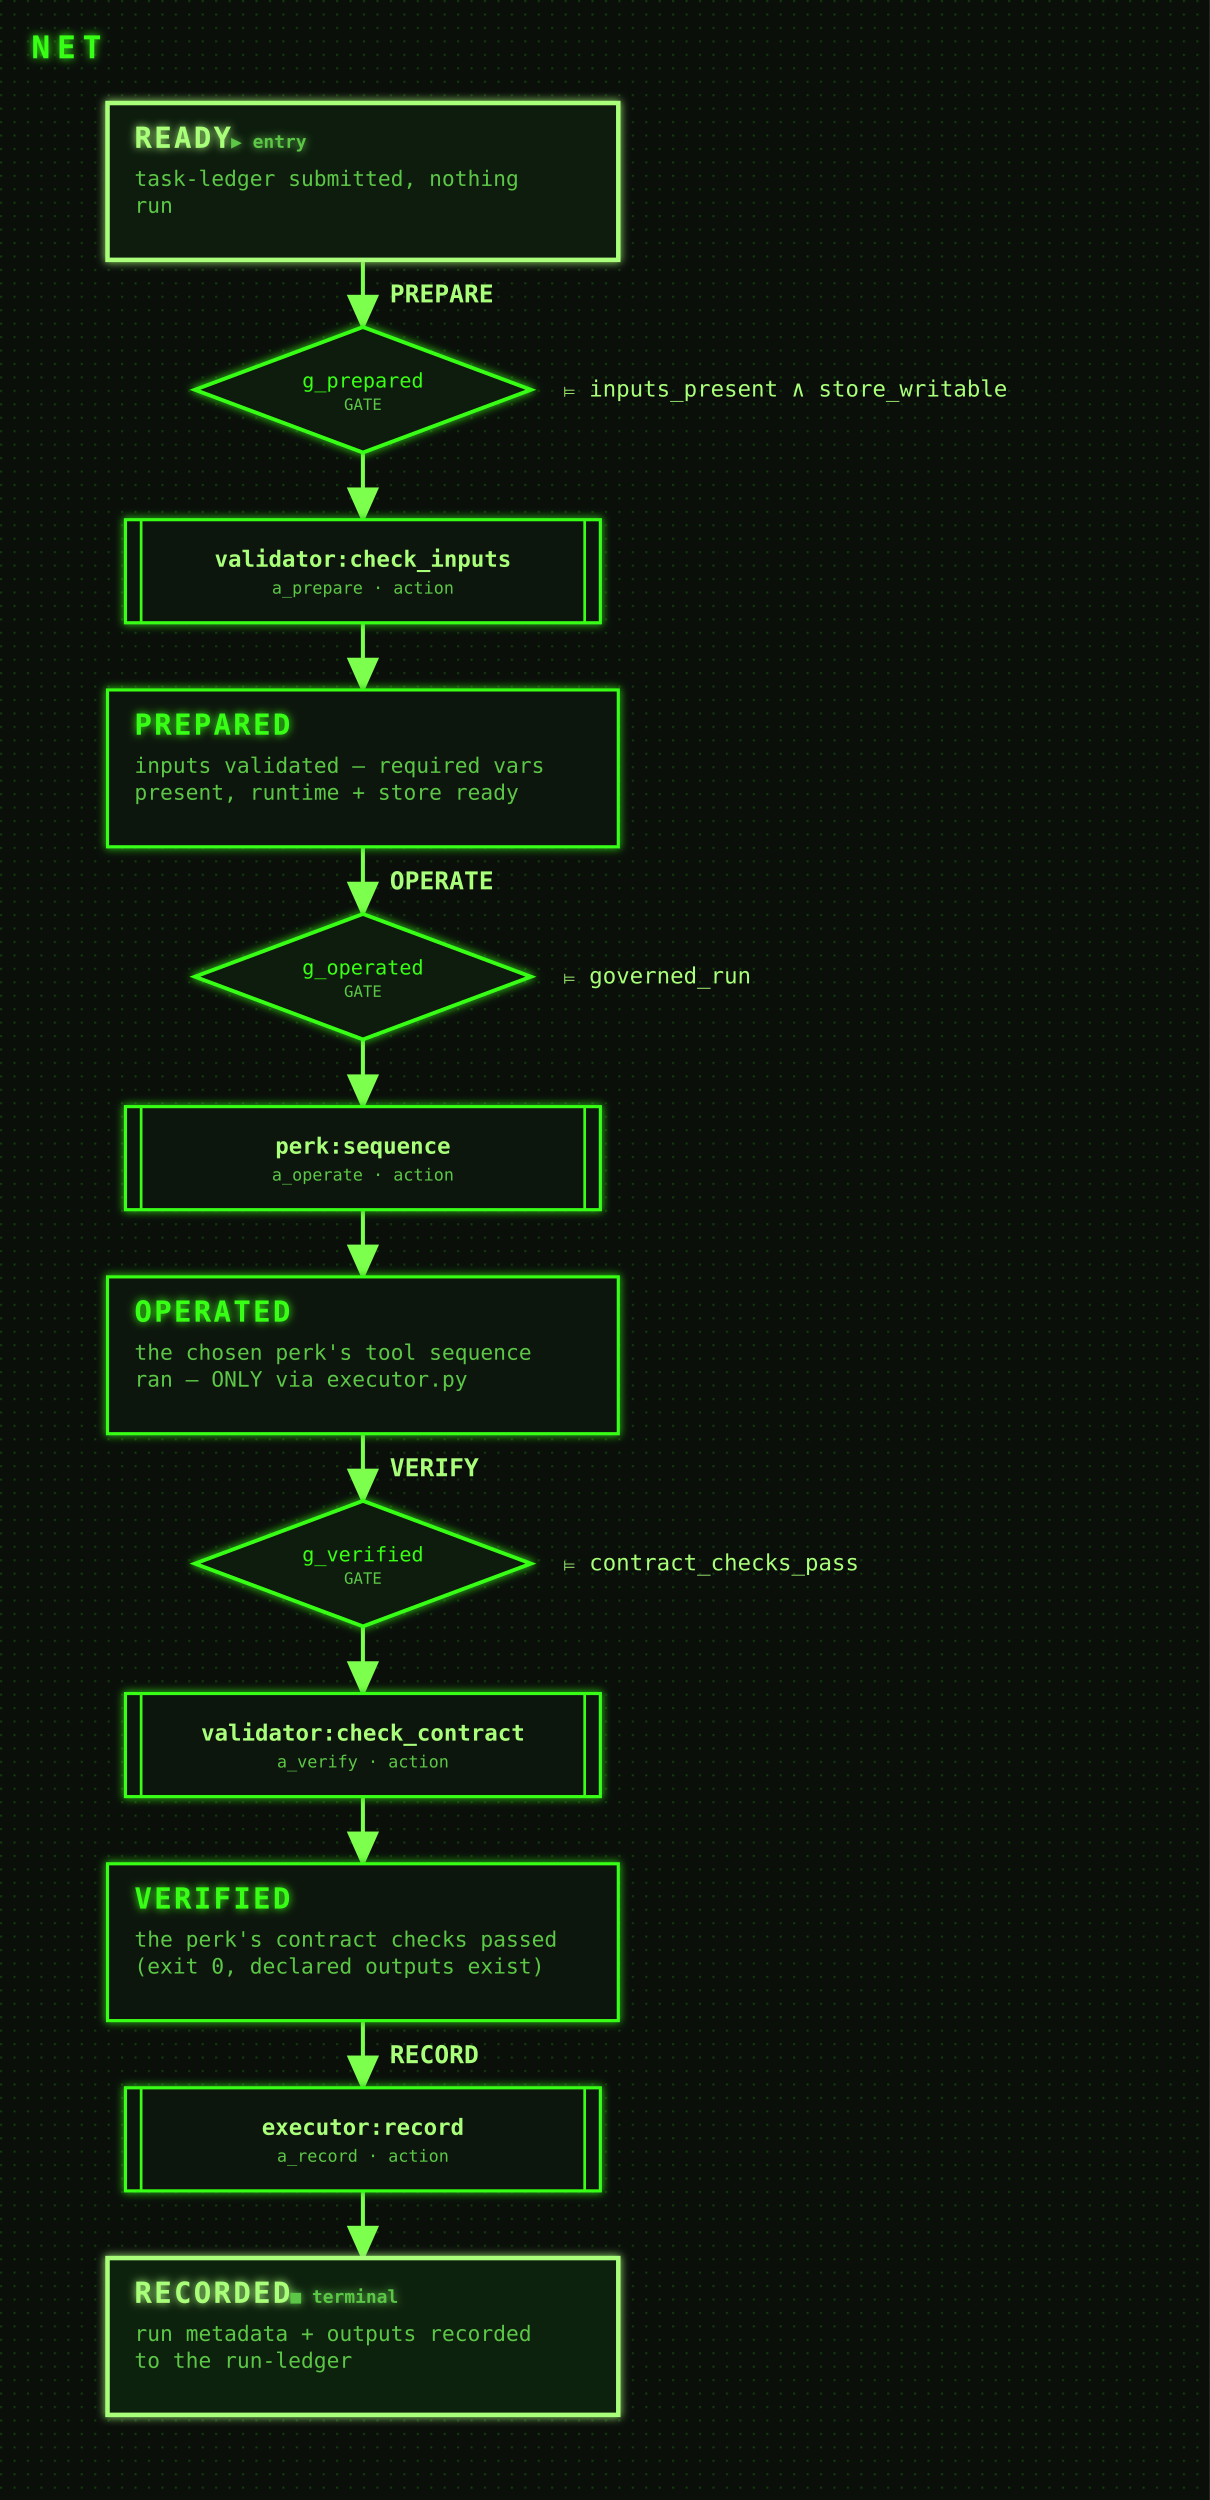
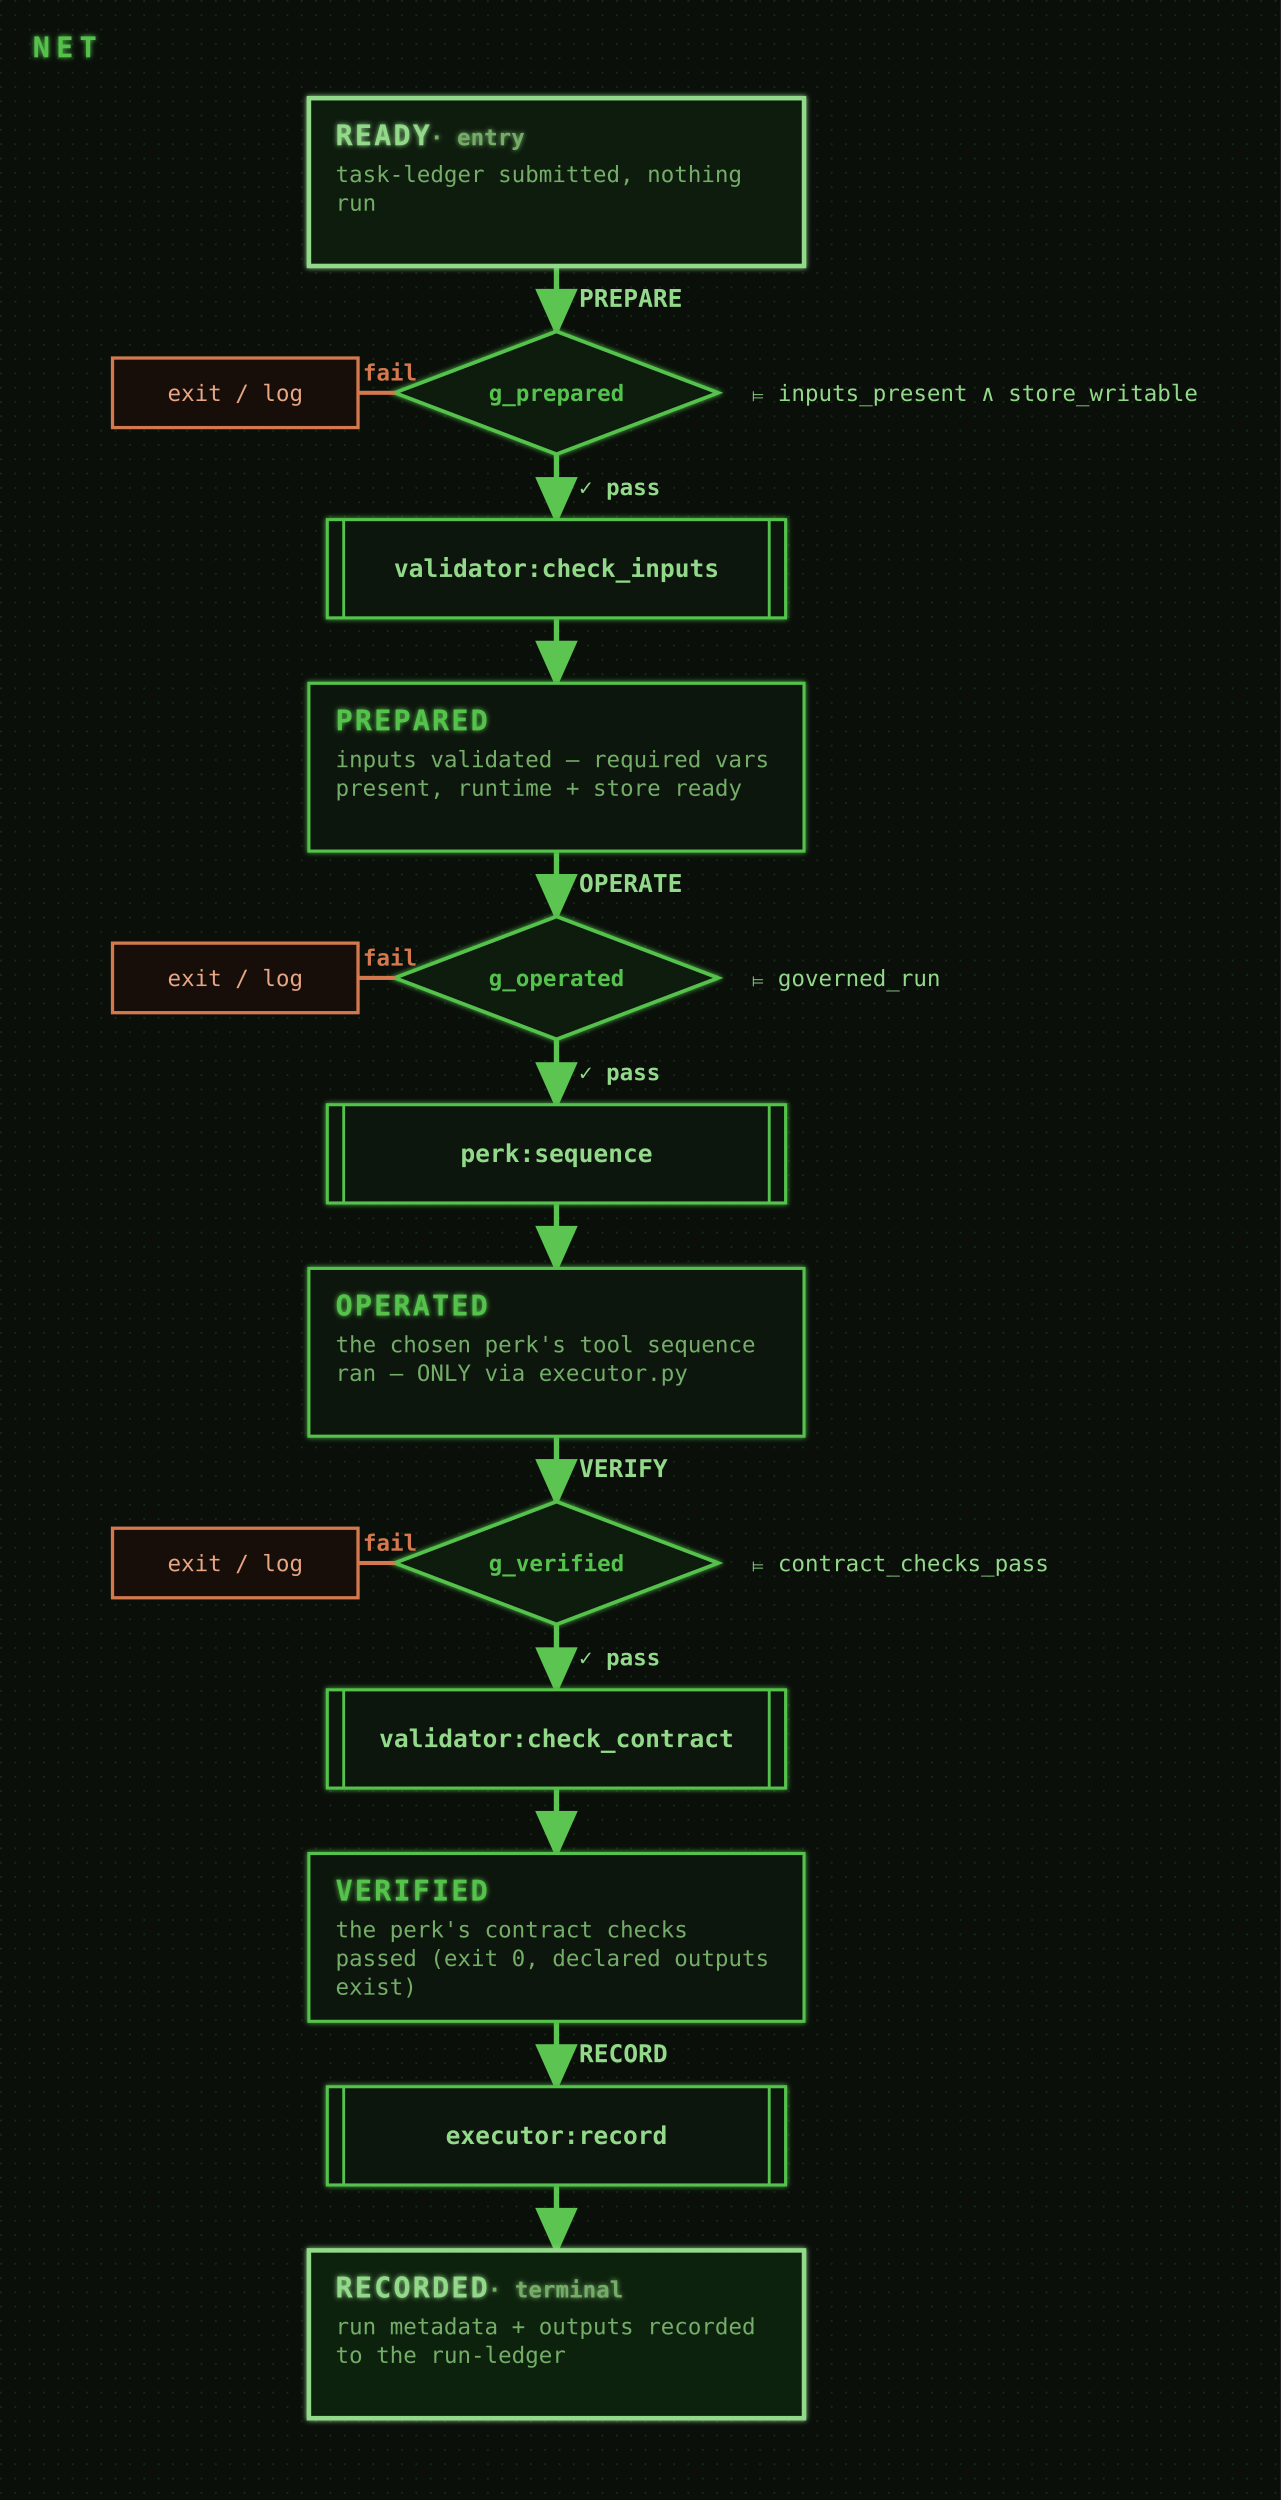
- <svg xmlns="http://www.w3.org/2000/svg" width="540" height="1116" viewBox="0 0 540 1116" font-family="ui-monospace,Menlo,Consolas,monospace">
+ <svg xmlns="http://www.w3.org/2000/svg" width="626" height="1222" viewBox="0 0 626 1222" font-family="ui-monospace,Menlo,Consolas,monospace">
  <defs>
-     <filter id="glow" x="-80%" y="-80%" width="260%" height="260%">
-       <feGaussianBlur stdDeviation="1.8" result="b" />
+     <filter id="glow" x="-60%" y="-60%" width="220%" height="220%">
+       <feGaussianBlur stdDeviation="1.3" result="b" />
      <feMerge>
        <feMergeNode in="b" />
        <feMergeNode in="SourceGraphic" />
      </feMerge>
    </filter>
-     <pattern id="px" width="6" height="6" patternUnits="userSpaceOnUse">
-       <rect width="6" height="6" fill="#0a0f0a" />
-       <rect width="1" height="1" fill="#39ff14" fill-opacity="0.16" />
+     <pattern id="px" width="7" height="7" patternUnits="userSpaceOnUse">
+       <rect width="7" height="7" fill="#0a0f0a" />
+       <rect width="1" height="1" fill="#54c24c" fill-opacity="0.13" />
    </pattern>
    <marker id="arr" markerWidth="10" markerHeight="10" refX="8" refY="4" orient="auto">
-       <path d="M0,0 L9,4 L0,8 z" fill="#7dff4d" />
+       <path d="M0,0 L9,4 L0,8 z" fill="#5cc450" />
    </marker>
  </defs>
-   <rect width="540" height="1116" fill="#0a0f0a" />
-   <rect width="540" height="1116" fill="url(#px)" />
-   <text x="14" y="26" font-size="14" font-weight="700" letter-spacing="3" fill="#39ff14" filter="url(#glow)">NET</text>
-   <line x1="162.0" y1="116" x2="162.0" y2="146" stroke="#39ff14" stroke-width="5" opacity="0.22" filter="url(#glow)" />
-   <line x1="162.0" y1="116" x2="162.0" y2="146" stroke="#7dff4d" stroke-width="1.8" marker-end="url(#arr)" />
-   <text x="174" y="135" font-size="11" font-weight="700" fill="#aaff7a">PREPARE</text>
-   <line x1="162.0" y1="202" x2="162.0" y2="232" stroke="#39ff14" stroke-width="5" opacity="0.22" filter="url(#glow)" />
-   <line x1="162.0" y1="202" x2="162.0" y2="232" stroke="#7dff4d" stroke-width="1.8" marker-end="url(#arr)" />
-   <line x1="162.0" y1="278" x2="162.0" y2="308" stroke="#39ff14" stroke-width="5" opacity="0.22" filter="url(#glow)" />
-   <line x1="162.0" y1="278" x2="162.0" y2="308" stroke="#7dff4d" stroke-width="1.8" marker-end="url(#arr)" />
-   <line x1="162.0" y1="378" x2="162.0" y2="408" stroke="#39ff14" stroke-width="5" opacity="0.22" filter="url(#glow)" />
-   <line x1="162.0" y1="378" x2="162.0" y2="408" stroke="#7dff4d" stroke-width="1.8" marker-end="url(#arr)" />
-   <text x="174" y="397" font-size="11" font-weight="700" fill="#aaff7a">OPERATE</text>
-   <line x1="162.0" y1="464" x2="162.0" y2="494" stroke="#39ff14" stroke-width="5" opacity="0.22" filter="url(#glow)" />
-   <line x1="162.0" y1="464" x2="162.0" y2="494" stroke="#7dff4d" stroke-width="1.8" marker-end="url(#arr)" />
-   <line x1="162.0" y1="540" x2="162.0" y2="570" stroke="#39ff14" stroke-width="5" opacity="0.22" filter="url(#glow)" />
-   <line x1="162.0" y1="540" x2="162.0" y2="570" stroke="#7dff4d" stroke-width="1.8" marker-end="url(#arr)" />
-   <line x1="162.0" y1="640" x2="162.0" y2="670" stroke="#39ff14" stroke-width="5" opacity="0.22" filter="url(#glow)" />
-   <line x1="162.0" y1="640" x2="162.0" y2="670" stroke="#7dff4d" stroke-width="1.8" marker-end="url(#arr)" />
-   <text x="174" y="659" font-size="11" font-weight="700" fill="#aaff7a">VERIFY</text>
-   <line x1="162.0" y1="726" x2="162.0" y2="756" stroke="#39ff14" stroke-width="5" opacity="0.22" filter="url(#glow)" />
-   <line x1="162.0" y1="726" x2="162.0" y2="756" stroke="#7dff4d" stroke-width="1.8" marker-end="url(#arr)" />
-   <line x1="162.0" y1="802" x2="162.0" y2="832" stroke="#39ff14" stroke-width="5" opacity="0.22" filter="url(#glow)" />
-   <line x1="162.0" y1="802" x2="162.0" y2="832" stroke="#7dff4d" stroke-width="1.8" marker-end="url(#arr)" />
-   <line x1="162.0" y1="902" x2="162.0" y2="932" stroke="#39ff14" stroke-width="5" opacity="0.22" filter="url(#glow)" />
-   <line x1="162.0" y1="902" x2="162.0" y2="932" stroke="#7dff4d" stroke-width="1.8" marker-end="url(#arr)" />
-   <text x="174" y="921" font-size="11" font-weight="700" fill="#aaff7a">RECORD</text>
-   <line x1="162.0" y1="978" x2="162.0" y2="1008" stroke="#39ff14" stroke-width="5" opacity="0.22" filter="url(#glow)" />
-   <line x1="162.0" y1="978" x2="162.0" y2="1008" stroke="#7dff4d" stroke-width="1.8" marker-end="url(#arr)" />
-   <rect x="48.0" y="46" width="228" height="70" fill="#0e1d0d" stroke="#aaff7a" stroke-width="2" filter="url(#glow)" />
-   <text x="60.0" y="66" font-size="13" font-weight="700" letter-spacing="1" fill="#aaff7a" filter="url(#glow)">READY<tspan font-size="8" letter-spacing="0" fill="#5cc746">  ▶ entry</tspan>
+   <rect width="626" height="1222" fill="#0a0f0a" />
+   <rect width="626" height="1222" fill="url(#px)" />
+   <text x="16" y="28" font-size="14" font-weight="700" letter-spacing="3" fill="#54c24c" filter="url(#glow)">NET</text>
+   <line x1="272.0" y1="130" x2="272.0" y2="162" stroke="#54c24c" stroke-width="7" opacity="0.16" filter="url(#glow)" />
+   <line x1="272.0" y1="130" x2="272.0" y2="162" stroke="#5cc450" stroke-width="2.6" marker-end="url(#arr)" />
+   <text x="283" y="150" font-size="12" font-weight="700" fill="#93d98a">PREPARE</text>
+   <line x1="272.0" y1="222" x2="272.0" y2="254" stroke="#54c24c" stroke-width="7" opacity="0.16" filter="url(#glow)" />
+   <line x1="272.0" y1="222" x2="272.0" y2="254" stroke="#5cc450" stroke-width="2.6" marker-end="url(#arr)" />
+   <text x="283" y="242" font-size="11" font-weight="700" fill="#93d98a">✓ pass</text>
+   <line x1="272.0" y1="302" x2="272.0" y2="334" stroke="#54c24c" stroke-width="7" opacity="0.16" filter="url(#glow)" />
+   <line x1="272.0" y1="302" x2="272.0" y2="334" stroke="#5cc450" stroke-width="2.6" marker-end="url(#arr)" />
+   <line x1="272.0" y1="416" x2="272.0" y2="448" stroke="#54c24c" stroke-width="7" opacity="0.16" filter="url(#glow)" />
+   <line x1="272.0" y1="416" x2="272.0" y2="448" stroke="#5cc450" stroke-width="2.6" marker-end="url(#arr)" />
+   <text x="283" y="436" font-size="12" font-weight="700" fill="#93d98a">OPERATE</text>
+   <line x1="272.0" y1="508" x2="272.0" y2="540" stroke="#54c24c" stroke-width="7" opacity="0.16" filter="url(#glow)" />
+   <line x1="272.0" y1="508" x2="272.0" y2="540" stroke="#5cc450" stroke-width="2.6" marker-end="url(#arr)" />
+   <text x="283" y="528" font-size="11" font-weight="700" fill="#93d98a">✓ pass</text>
+   <line x1="272.0" y1="588" x2="272.0" y2="620" stroke="#54c24c" stroke-width="7" opacity="0.16" filter="url(#glow)" />
+   <line x1="272.0" y1="588" x2="272.0" y2="620" stroke="#5cc450" stroke-width="2.6" marker-end="url(#arr)" />
+   <line x1="272.0" y1="702" x2="272.0" y2="734" stroke="#54c24c" stroke-width="7" opacity="0.16" filter="url(#glow)" />
+   <line x1="272.0" y1="702" x2="272.0" y2="734" stroke="#5cc450" stroke-width="2.6" marker-end="url(#arr)" />
+   <text x="283" y="722" font-size="12" font-weight="700" fill="#93d98a">VERIFY</text>
+   <line x1="272.0" y1="794" x2="272.0" y2="826" stroke="#54c24c" stroke-width="7" opacity="0.16" filter="url(#glow)" />
+   <line x1="272.0" y1="794" x2="272.0" y2="826" stroke="#5cc450" stroke-width="2.6" marker-end="url(#arr)" />
+   <text x="283" y="814" font-size="11" font-weight="700" fill="#93d98a">✓ pass</text>
+   <line x1="272.0" y1="874" x2="272.0" y2="906" stroke="#54c24c" stroke-width="7" opacity="0.16" filter="url(#glow)" />
+   <line x1="272.0" y1="874" x2="272.0" y2="906" stroke="#5cc450" stroke-width="2.6" marker-end="url(#arr)" />
+   <line x1="272.0" y1="988" x2="272.0" y2="1020" stroke="#54c24c" stroke-width="7" opacity="0.16" filter="url(#glow)" />
+   <line x1="272.0" y1="988" x2="272.0" y2="1020" stroke="#5cc450" stroke-width="2.6" marker-end="url(#arr)" />
+   <text x="283" y="1008" font-size="12" font-weight="700" fill="#93d98a">RECORD</text>
+   <line x1="272.0" y1="1068" x2="272.0" y2="1100" stroke="#54c24c" stroke-width="7" opacity="0.16" filter="url(#glow)" />
+   <line x1="272.0" y1="1068" x2="272.0" y2="1100" stroke="#5cc450" stroke-width="2.6" marker-end="url(#arr)" />
+   <rect x="151.0" y="48" width="242" height="82" fill="#0e1d0d" stroke="#93d98a" stroke-width="2.2" filter="url(#glow)" />
+   <text x="164.0" y="71" font-size="14" font-weight="700" letter-spacing="1" fill="#93d98a" filter="url(#glow)">READY<tspan font-size="11" letter-spacing="0" fill="#74ad68">  · entry</tspan>
  </text>
-   <text x="60.0" y="83" font-size="9.5" fill="#5cc746">task-ledger submitted, nothing</text>
-   <text x="60.0" y="95" font-size="9.5" fill="#5cc746">run</text>
-   <polygon points="162.0,146 237.0,174.0 162.0,202 87.0,174.0" fill="#0c1a0c" stroke="#39ff14" stroke-width="1.7" filter="url(#glow)" />
-   <text x="162" y="173" font-size="9" text-anchor="middle" fill="#39ff14">g_prepared</text>
-   <text x="162" y="183" font-size="7" text-anchor="middle" fill="#5cc746">GATE</text>
-   <text x="251" y="177" font-size="10" fill="#aaff7a">⊨ inputs_present ∧ store_writable</text>
-   <rect x="56.0" y="232" width="212" height="46" fill="#0a1609" stroke="#39ff14" stroke-width="1.4" filter="url(#glow)" />
-   <line x1="63.0" y1="232" x2="63.0" y2="278" stroke="#39ff14" stroke-width="1.2" />
-   <line x1="261.0" y1="232" x2="261.0" y2="278" stroke="#39ff14" stroke-width="1.2" />
-   <text x="162" y="253" font-size="10" font-weight="600" text-anchor="middle" fill="#aaff7a">validator:check_inputs</text>
-   <text x="162" y="265" font-size="7.5" text-anchor="middle" fill="#5cc746">a_prepare · action</text>
-   <rect x="48.0" y="308" width="228" height="70" fill="#0b140a" stroke="#39ff14" stroke-width="1.4" filter="url(#glow)" />
-   <text x="60.0" y="328" font-size="13" font-weight="700" letter-spacing="1" fill="#39ff14" filter="url(#glow)">PREPARED<tspan font-size="8" letter-spacing="0" fill="#5cc746" />
+   <text x="164.0" y="89" font-size="11" fill="#74ad68">task-ledger submitted, nothing</text>
+   <text x="164.0" y="103" font-size="11" fill="#74ad68">run</text>
+   <polygon points="272.0,162 351.0,192.0 272.0,222 193.0,192.0" fill="#0c1a0c" stroke="#54c24c" stroke-width="1.8" filter="url(#glow)" />
+   <text x="272" y="196" font-size="11" font-weight="600" text-anchor="middle" fill="#54c24c">g_prepared</text>
+   <text x="367" y="196" font-size="11" fill="#93d98a">⊨ inputs_present ∧ store_writable</text>
+   <line x1="193.0" y1="192.0" x2="175" y2="192.0" stroke="#d4794e" stroke-width="2" />
+   <text x="184" y="186" font-size="11" font-weight="700" text-anchor="middle" fill="#d4794e">✗ fail</text>
+   <rect x="55.0" y="175" width="120" height="34" fill="#170d09" stroke="#d4794e" stroke-width="1.6" />
+   <text x="115.0" y="196" font-size="11" text-anchor="middle" fill="#e7a684">exit / log</text>
+   <rect x="160.0" y="254" width="224" height="48" fill="#0a1609" stroke="#54c24c" stroke-width="1.5" filter="url(#glow)" />
+   <line x1="168.0" y1="254" x2="168.0" y2="302" stroke="#54c24c" stroke-width="1.4" />
+   <line x1="376.0" y1="254" x2="376.0" y2="302" stroke="#54c24c" stroke-width="1.4" />
+   <text x="272" y="282" font-size="12" font-weight="600" text-anchor="middle" fill="#93d98a">validator:check_inputs</text>
+   <rect x="151.0" y="334" width="242" height="82" fill="#0b140a" stroke="#54c24c" stroke-width="1.5" filter="url(#glow)" />
+   <text x="164.0" y="357" font-size="14" font-weight="700" letter-spacing="1" fill="#54c24c" filter="url(#glow)">PREPARED<tspan font-size="11" letter-spacing="0" fill="#74ad68" />
  </text>
-   <text x="60.0" y="345" font-size="9.5" fill="#5cc746">inputs validated — required vars</text>
-   <text x="60.0" y="357" font-size="9.5" fill="#5cc746">present, runtime + store ready</text>
-   <polygon points="162.0,408 237.0,436.0 162.0,464 87.0,436.0" fill="#0c1a0c" stroke="#39ff14" stroke-width="1.7" filter="url(#glow)" />
-   <text x="162" y="435" font-size="9" text-anchor="middle" fill="#39ff14">g_operated</text>
-   <text x="162" y="445" font-size="7" text-anchor="middle" fill="#5cc746">GATE</text>
-   <text x="251" y="439" font-size="10" fill="#aaff7a">⊨ governed_run</text>
-   <rect x="56.0" y="494" width="212" height="46" fill="#0a1609" stroke="#39ff14" stroke-width="1.4" filter="url(#glow)" />
-   <line x1="63.0" y1="494" x2="63.0" y2="540" stroke="#39ff14" stroke-width="1.2" />
-   <line x1="261.0" y1="494" x2="261.0" y2="540" stroke="#39ff14" stroke-width="1.2" />
-   <text x="162" y="515" font-size="10" font-weight="600" text-anchor="middle" fill="#aaff7a">perk:sequence</text>
-   <text x="162" y="527" font-size="7.5" text-anchor="middle" fill="#5cc746">a_operate · action</text>
-   <rect x="48.0" y="570" width="228" height="70" fill="#0b140a" stroke="#39ff14" stroke-width="1.4" filter="url(#glow)" />
-   <text x="60.0" y="590" font-size="13" font-weight="700" letter-spacing="1" fill="#39ff14" filter="url(#glow)">OPERATED<tspan font-size="8" letter-spacing="0" fill="#5cc746" />
+   <text x="164.0" y="375" font-size="11" fill="#74ad68">inputs validated — required vars</text>
+   <text x="164.0" y="389" font-size="11" fill="#74ad68">present, runtime + store ready</text>
+   <polygon points="272.0,448 351.0,478.0 272.0,508 193.0,478.0" fill="#0c1a0c" stroke="#54c24c" stroke-width="1.8" filter="url(#glow)" />
+   <text x="272" y="482" font-size="11" font-weight="600" text-anchor="middle" fill="#54c24c">g_operated</text>
+   <text x="367" y="482" font-size="11" fill="#93d98a">⊨ governed_run</text>
+   <line x1="193.0" y1="478.0" x2="175" y2="478.0" stroke="#d4794e" stroke-width="2" />
+   <text x="184" y="472" font-size="11" font-weight="700" text-anchor="middle" fill="#d4794e">✗ fail</text>
+   <rect x="55.0" y="461" width="120" height="34" fill="#170d09" stroke="#d4794e" stroke-width="1.6" />
+   <text x="115.0" y="482" font-size="11" text-anchor="middle" fill="#e7a684">exit / log</text>
+   <rect x="160.0" y="540" width="224" height="48" fill="#0a1609" stroke="#54c24c" stroke-width="1.5" filter="url(#glow)" />
+   <line x1="168.0" y1="540" x2="168.0" y2="588" stroke="#54c24c" stroke-width="1.4" />
+   <line x1="376.0" y1="540" x2="376.0" y2="588" stroke="#54c24c" stroke-width="1.4" />
+   <text x="272" y="568" font-size="12" font-weight="600" text-anchor="middle" fill="#93d98a">perk:sequence</text>
+   <rect x="151.0" y="620" width="242" height="82" fill="#0b140a" stroke="#54c24c" stroke-width="1.5" filter="url(#glow)" />
+   <text x="164.0" y="643" font-size="14" font-weight="700" letter-spacing="1" fill="#54c24c" filter="url(#glow)">OPERATED<tspan font-size="11" letter-spacing="0" fill="#74ad68" />
  </text>
-   <text x="60.0" y="607" font-size="9.5" fill="#5cc746">the chosen perk's tool sequence</text>
-   <text x="60.0" y="619" font-size="9.5" fill="#5cc746">ran — ONLY via executor.py</text>
-   <polygon points="162.0,670 237.0,698.0 162.0,726 87.0,698.0" fill="#0c1a0c" stroke="#39ff14" stroke-width="1.7" filter="url(#glow)" />
-   <text x="162" y="697" font-size="9" text-anchor="middle" fill="#39ff14">g_verified</text>
-   <text x="162" y="707" font-size="7" text-anchor="middle" fill="#5cc746">GATE</text>
-   <text x="251" y="701" font-size="10" fill="#aaff7a">⊨ contract_checks_pass</text>
-   <rect x="56.0" y="756" width="212" height="46" fill="#0a1609" stroke="#39ff14" stroke-width="1.4" filter="url(#glow)" />
-   <line x1="63.0" y1="756" x2="63.0" y2="802" stroke="#39ff14" stroke-width="1.2" />
-   <line x1="261.0" y1="756" x2="261.0" y2="802" stroke="#39ff14" stroke-width="1.2" />
-   <text x="162" y="777" font-size="10" font-weight="600" text-anchor="middle" fill="#aaff7a">validator:check_contract</text>
-   <text x="162" y="789" font-size="7.5" text-anchor="middle" fill="#5cc746">a_verify · action</text>
-   <rect x="48.0" y="832" width="228" height="70" fill="#0b140a" stroke="#39ff14" stroke-width="1.4" filter="url(#glow)" />
-   <text x="60.0" y="852" font-size="13" font-weight="700" letter-spacing="1" fill="#39ff14" filter="url(#glow)">VERIFIED<tspan font-size="8" letter-spacing="0" fill="#5cc746" />
+   <text x="164.0" y="661" font-size="11" fill="#74ad68">the chosen perk's tool sequence</text>
+   <text x="164.0" y="675" font-size="11" fill="#74ad68">ran — ONLY via executor.py</text>
+   <polygon points="272.0,734 351.0,764.0 272.0,794 193.0,764.0" fill="#0c1a0c" stroke="#54c24c" stroke-width="1.8" filter="url(#glow)" />
+   <text x="272" y="768" font-size="11" font-weight="600" text-anchor="middle" fill="#54c24c">g_verified</text>
+   <text x="367" y="768" font-size="11" fill="#93d98a">⊨ contract_checks_pass</text>
+   <line x1="193.0" y1="764.0" x2="175" y2="764.0" stroke="#d4794e" stroke-width="2" />
+   <text x="184" y="758" font-size="11" font-weight="700" text-anchor="middle" fill="#d4794e">✗ fail</text>
+   <rect x="55.0" y="747" width="120" height="34" fill="#170d09" stroke="#d4794e" stroke-width="1.6" />
+   <text x="115.0" y="768" font-size="11" text-anchor="middle" fill="#e7a684">exit / log</text>
+   <rect x="160.0" y="826" width="224" height="48" fill="#0a1609" stroke="#54c24c" stroke-width="1.5" filter="url(#glow)" />
+   <line x1="168.0" y1="826" x2="168.0" y2="874" stroke="#54c24c" stroke-width="1.4" />
+   <line x1="376.0" y1="826" x2="376.0" y2="874" stroke="#54c24c" stroke-width="1.4" />
+   <text x="272" y="854" font-size="12" font-weight="600" text-anchor="middle" fill="#93d98a">validator:check_contract</text>
+   <rect x="151.0" y="906" width="242" height="82" fill="#0b140a" stroke="#54c24c" stroke-width="1.5" filter="url(#glow)" />
+   <text x="164.0" y="929" font-size="14" font-weight="700" letter-spacing="1" fill="#54c24c" filter="url(#glow)">VERIFIED<tspan font-size="11" letter-spacing="0" fill="#74ad68" />
  </text>
-   <text x="60.0" y="869" font-size="9.5" fill="#5cc746">the perk's contract checks passed</text>
-   <text x="60.0" y="881" font-size="9.5" fill="#5cc746">(exit 0, declared outputs exist)</text>
-   <rect x="56.0" y="932" width="212" height="46" fill="#0a1609" stroke="#39ff14" stroke-width="1.4" filter="url(#glow)" />
-   <line x1="63.0" y1="932" x2="63.0" y2="978" stroke="#39ff14" stroke-width="1.2" />
-   <line x1="261.0" y1="932" x2="261.0" y2="978" stroke="#39ff14" stroke-width="1.2" />
-   <text x="162" y="953" font-size="10" font-weight="600" text-anchor="middle" fill="#aaff7a">executor:record</text>
-   <text x="162" y="965" font-size="7.5" text-anchor="middle" fill="#5cc746">a_record · action</text>
-   <rect x="48.0" y="1008" width="228" height="70" fill="#0f2410" stroke="#aaff7a" stroke-width="2" filter="url(#glow)" />
-   <text x="60.0" y="1028" font-size="13" font-weight="700" letter-spacing="1" fill="#aaff7a" filter="url(#glow)">RECORDED<tspan font-size="8" letter-spacing="0" fill="#5cc746">  ■ terminal</tspan>
+   <text x="164.0" y="947" font-size="11" fill="#74ad68">the perk's contract checks</text>
+   <text x="164.0" y="961" font-size="11" fill="#74ad68">passed (exit 0, declared outputs</text>
+   <text x="164.0" y="975" font-size="11" fill="#74ad68">exist)</text>
+   <rect x="160.0" y="1020" width="224" height="48" fill="#0a1609" stroke="#54c24c" stroke-width="1.5" filter="url(#glow)" />
+   <line x1="168.0" y1="1020" x2="168.0" y2="1068" stroke="#54c24c" stroke-width="1.4" />
+   <line x1="376.0" y1="1020" x2="376.0" y2="1068" stroke="#54c24c" stroke-width="1.4" />
+   <text x="272" y="1048" font-size="12" font-weight="600" text-anchor="middle" fill="#93d98a">executor:record</text>
+   <rect x="151.0" y="1100" width="242" height="82" fill="#0f2410" stroke="#93d98a" stroke-width="2.2" filter="url(#glow)" />
+   <text x="164.0" y="1123" font-size="14" font-weight="700" letter-spacing="1" fill="#93d98a" filter="url(#glow)">RECORDED<tspan font-size="11" letter-spacing="0" fill="#74ad68">  · terminal</tspan>
  </text>
-   <text x="60.0" y="1045" font-size="9.5" fill="#5cc746">run metadata + outputs recorded</text>
-   <text x="60.0" y="1057" font-size="9.5" fill="#5cc746">to the run-ledger</text>
+   <text x="164.0" y="1141" font-size="11" fill="#74ad68">run metadata + outputs recorded</text>
+   <text x="164.0" y="1155" font-size="11" fill="#74ad68">to the run-ledger</text>
</svg>
